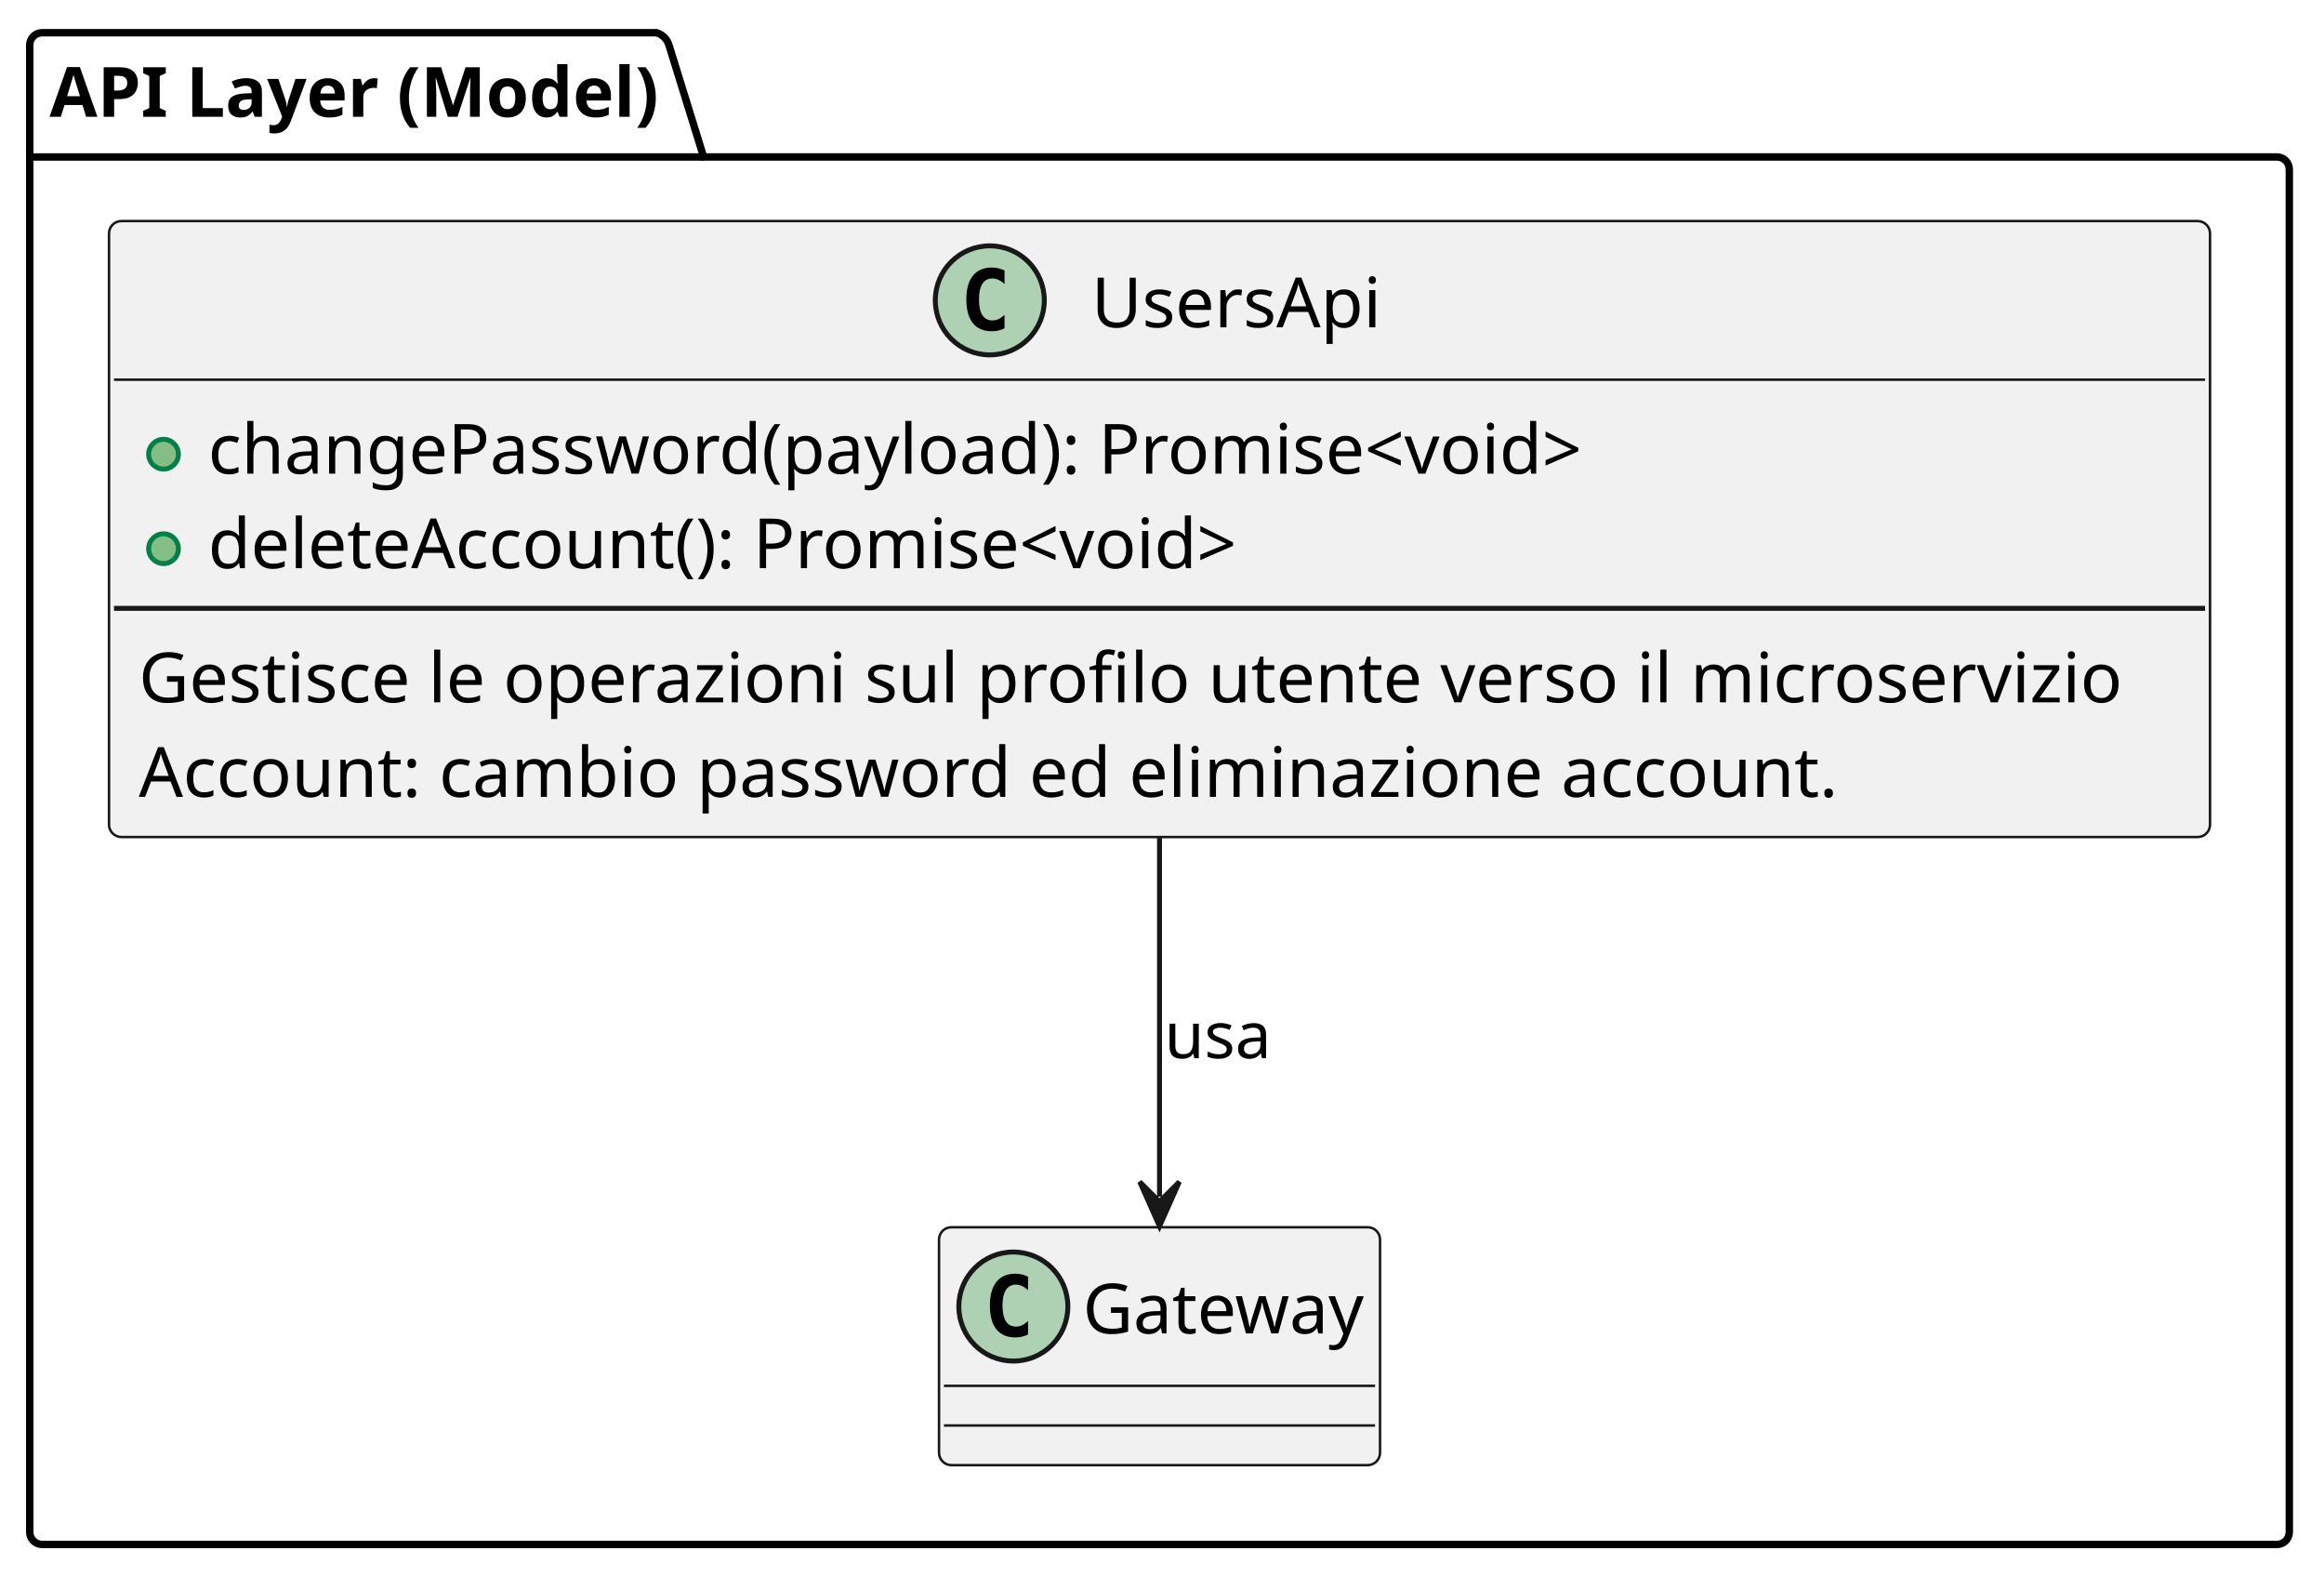
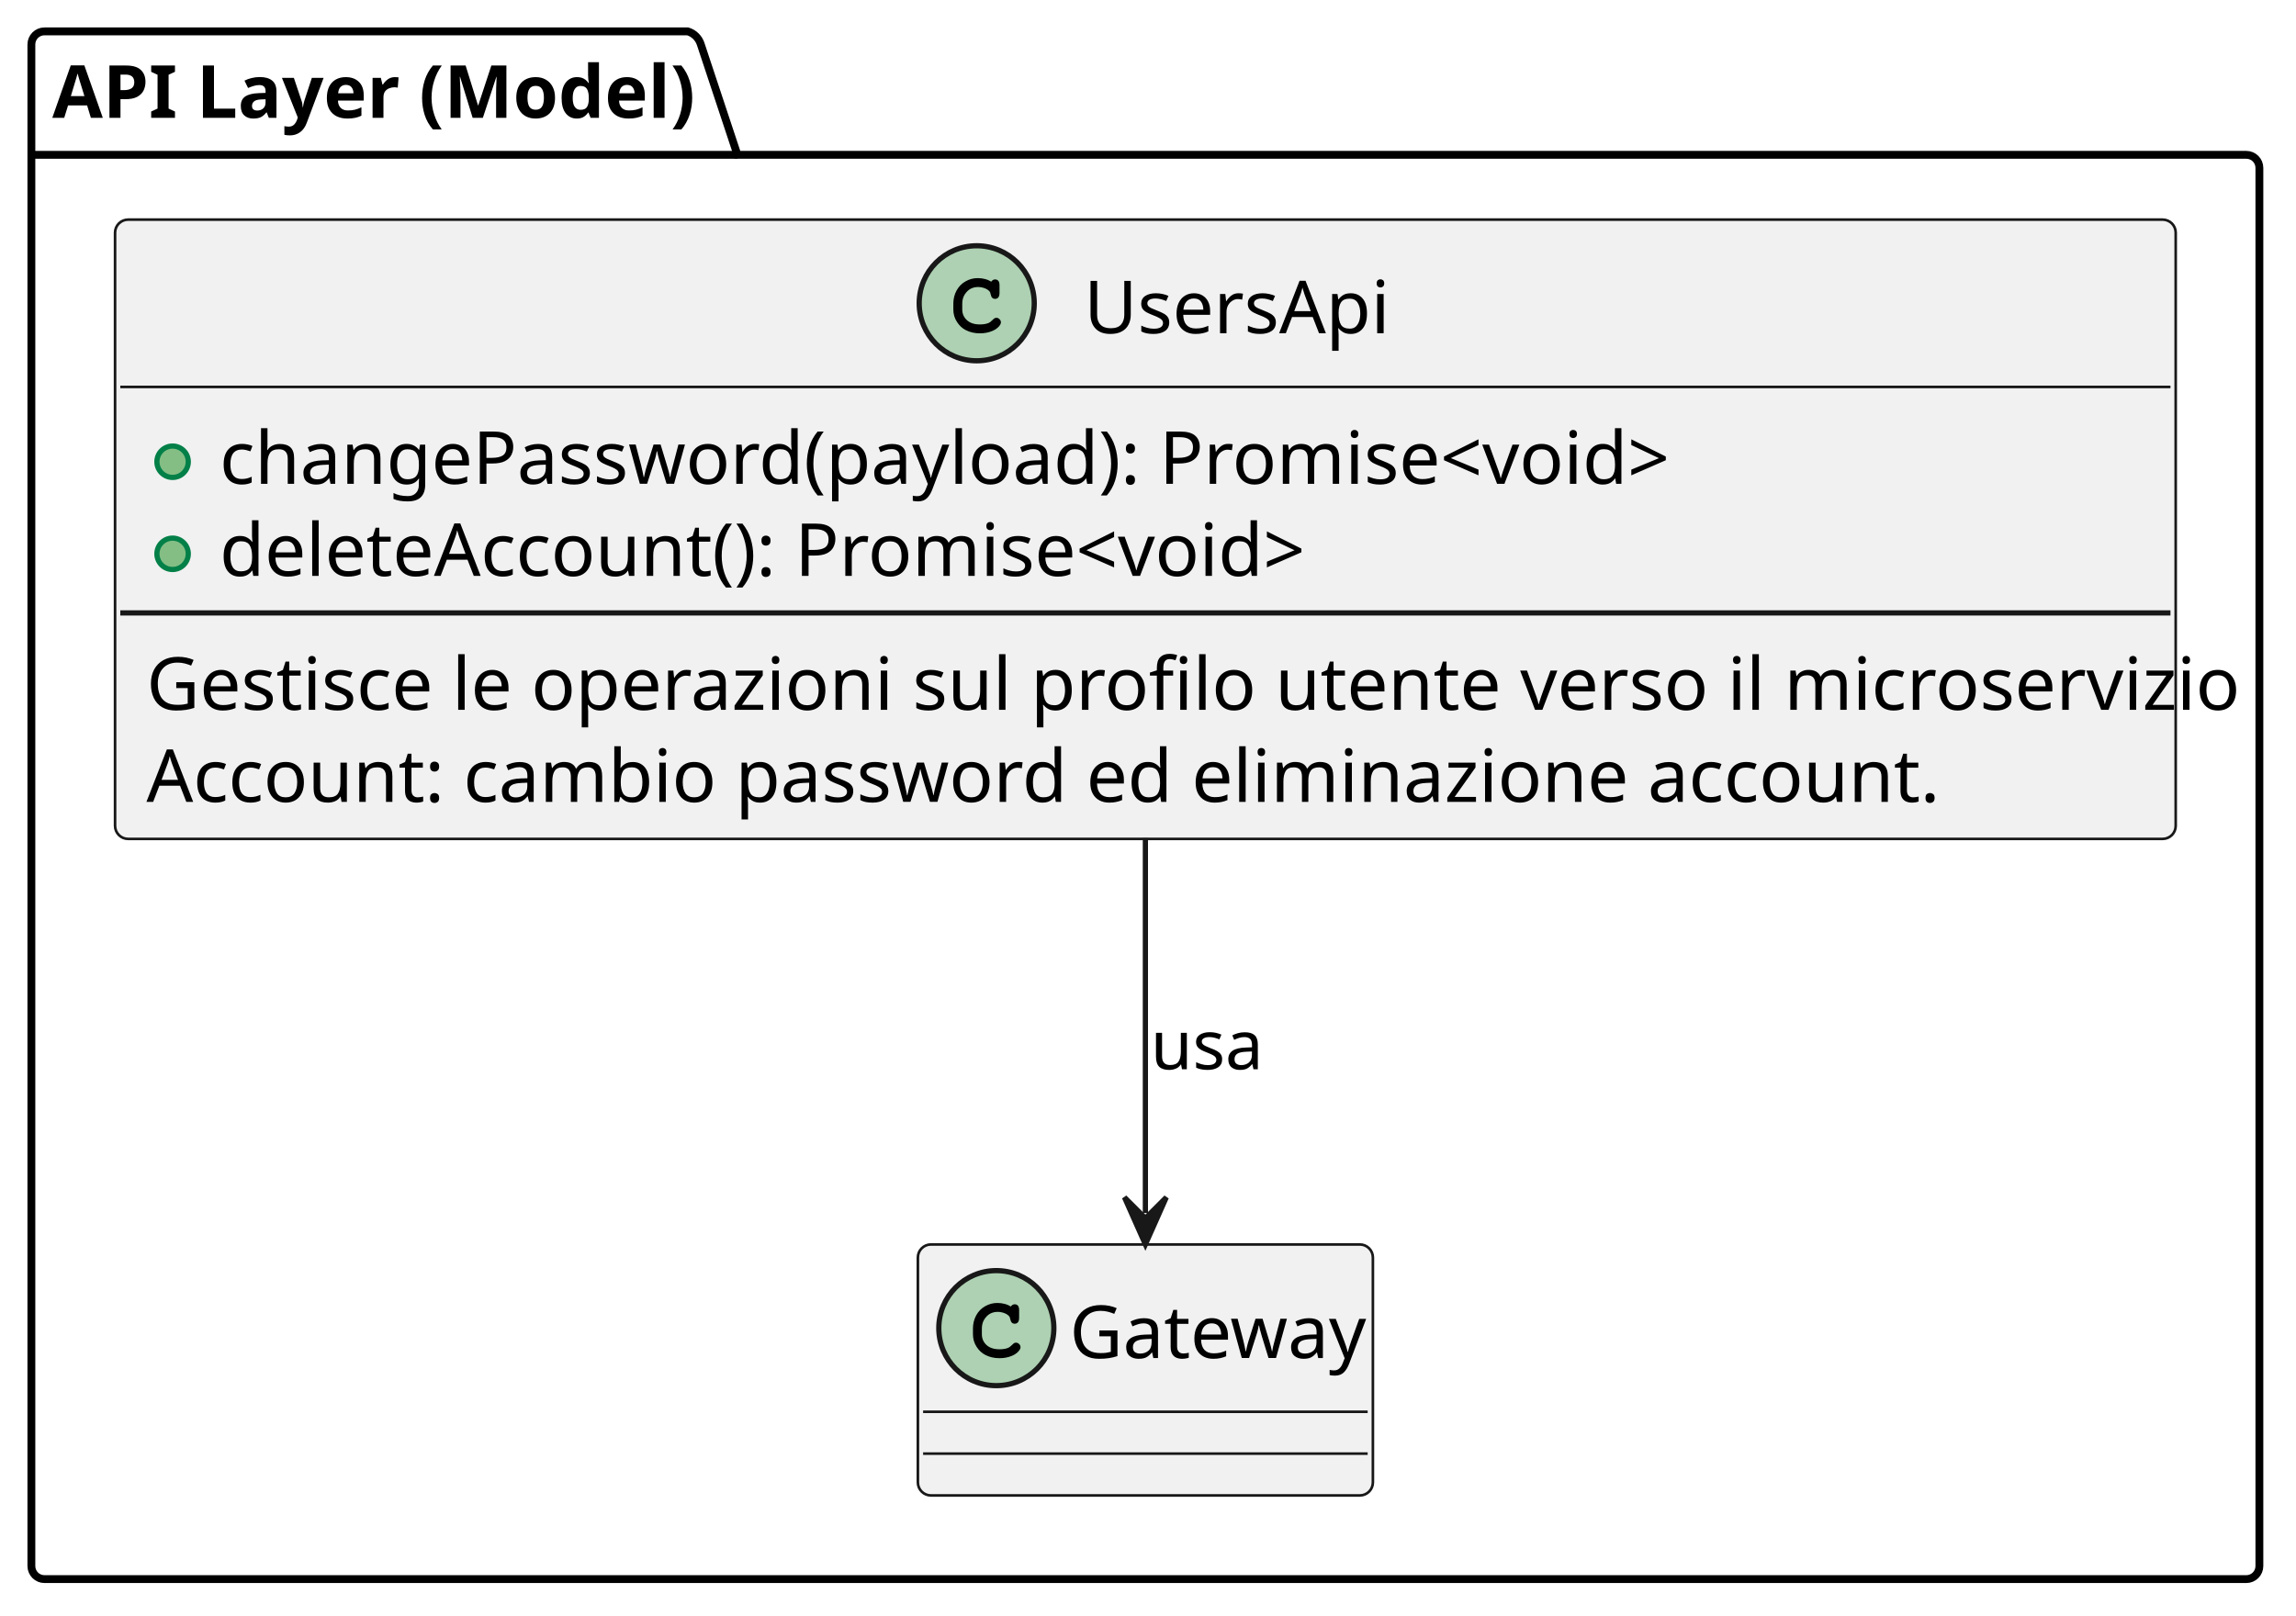
- <svg xmlns="http://www.w3.org/2000/svg" contentStyleType="text/css" height="318px" preserveAspectRatio="none" style="width:469px;height:318px;background:#FFFFFF;" version="1.1" viewBox="0 0 469 318" width="469px" zoomAndPan="magnify">
+ <svg xmlns="http://www.w3.org/2000/svg" contentStyleType="text/css" height="309px" preserveAspectRatio="none" style="width:439px;height:309px;background:#FFFFFF;" version="1.1" viewBox="0 0 439 309" width="439px" zoomAndPan="magnify">
  <defs />
  <g>
    <g id="cluster_API Layer (Model)">
-       <path d="M8.5,6.602 L132.5,6.602 A3.75,3.75 0 0 1 135,9.102 L142,31.67 L459.5,31.67 A2.5,2.5 0 0 1 462,34.17 L462,309.102 A2.5,2.5 0 0 1 459.5,311.602 L8.5,311.602 A2.5,2.5 0 0 1 6,309.102 L6,9.102 A2.5,2.5 0 0 1 8.5,6.602 " fill="none" style="stroke:#000000;stroke-width:1.5;" />
-       <line style="stroke:#000000;stroke-width:1.5;" x1="6" x2="142" y1="31.67" y2="31.67" />
-       <text fill="#000000" font-family="sans-serif" font-size="14" font-weight="bold" lengthAdjust="spacing" textLength="123" x="10" y="23.568">API Layer (Model)</text>
+       <path d="M8.5,6 L131.5,6 A3.75,3.75 0 0 1 134,8.5 L141,29.609 L429.5,29.609 A2.5,2.5 0 0 1 432,32.109 L432,299.5 A2.5,2.5 0 0 1 429.5,302 L8.5,302 A2.5,2.5 0 0 1 6,299.5 L6,8.5 A2.5,2.5 0 0 1 8.5,6 " fill="none" style="stroke:#000000;stroke-width:1.5;" />
+       <line style="stroke:#000000;stroke-width:1.5;" x1="6" x2="141" y1="29.609" y2="29.609" />
+       <text fill="#000000" font-family="sans-serif" font-size="14" font-weight="bold" lengthAdjust="spacing" textLength="122" x="10" y="22.533">API Layer (Model)</text>
    </g>
    <g id="elem_UsersApi">
-       <rect codeLine="2" fill="#F1F1F1" height="124.272" id="UsersApi" rx="2.5" ry="2.5" style="stroke:#181818;stroke-width:0.5;" width="424" x="22" y="44.602" />
-       <ellipse cx="199.75" cy="60.602" fill="#ADD1B2" rx="11" ry="11" style="stroke:#181818;stroke-width:1.0;" />
-       <path d="M202.719,66.243 Q202.141,66.54 201.5,66.68 Q200.859,66.836 200.156,66.836 Q197.656,66.836 196.328,65.196 Q195.016,63.539 195.016,60.414 Q195.016,57.289 196.328,55.633 Q197.656,53.977 200.156,53.977 Q200.859,53.977 201.5,54.133 Q202.156,54.289 202.719,54.586 L202.719,57.305 Q202.094,56.727 201.5,56.461 Q200.906,56.18 200.281,56.18 Q198.938,56.18 198.25,57.258 Q197.562,58.321 197.562,60.414 Q197.562,62.508 198.25,63.586 Q198.938,64.649 200.281,64.649 Q200.906,64.649 201.5,64.383 Q202.094,64.102 202.719,63.524 L202.719,66.243 Z " fill="#000000" />
-       <text fill="#000000" font-family="sans-serif" font-size="14" lengthAdjust="spacing" textLength="60" x="220.25" y="66.034">UsersApi</text>
-       <line style="stroke:#181818;stroke-width:0.5;" x1="23" x2="445" y1="76.602" y2="76.602" />
-       <ellipse cx="33" cy="91.636" fill="#84BE84" rx="3" ry="3" style="stroke:#038048;stroke-width:1.0;" />
-       <text fill="#000000" font-family="sans-serif" font-size="14" lengthAdjust="spacing" textLength="281" x="42" y="95.568">changePassword(payload): Promise&lt;void&gt;</text>
-       <ellipse cx="33" cy="110.704" fill="#84BE84" rx="3" ry="3" style="stroke:#038048;stroke-width:1.0;" />
-       <text fill="#000000" font-family="sans-serif" font-size="14" lengthAdjust="spacing" textLength="210" x="42" y="114.636">deleteAccount(): Promise&lt;void&gt;</text>
-       <line style="stroke:#181818;stroke-width:1.0;" x1="23" x2="445" y1="122.738" y2="122.738" />
-       <text fill="#000000" font-family="sans-serif" font-size="14" lengthAdjust="spacing" textLength="412" x="28" y="141.704">Gestisce le operazioni sul profilo utente verso il microservizio</text>
-       <text fill="#000000" font-family="sans-serif" font-size="14" lengthAdjust="spacing" textLength="352" x="28" y="160.772">Account: cambio password ed eliminazione account.</text>
+       <rect codeLine="2" fill="#F1F1F1" height="118.438" id="UsersApi" rx="2.5" ry="2.5" style="stroke:#181818;stroke-width:0.5;" width="394" x="22" y="42" />
+       <ellipse cx="186.75" cy="58" fill="#ADD1B2" rx="11" ry="11" style="stroke:#181818;stroke-width:1.0;" />
+       <path d="M189.516,53.875 Q189.672,53.656 189.859,53.547 Q190.047,53.438 190.266,53.438 Q190.641,53.438 190.875,53.703 Q191.109,53.953 191.109,54.562 L191.109,56.016 Q191.109,56.625 190.875,56.891 Q190.641,57.156 190.266,57.156 Q189.922,57.156 189.719,56.953 Q189.516,56.766 189.406,56.25 Q189.359,55.891 189.172,55.703 Q188.844,55.328 188.234,55.109 Q187.625,54.891 187,54.891 Q186.234,54.891 185.594,55.219 Q184.969,55.547 184.469,56.297 Q183.984,57.047 183.984,58.078 L183.984,59.172 Q183.984,60.406 184.875,61.234 Q185.766,62.047 187.359,62.047 Q188.297,62.047 188.953,61.797 Q189.344,61.641 189.766,61.203 Q190.031,60.938 190.172,60.859 Q190.328,60.781 190.531,60.781 Q190.859,60.781 191.109,61.047 Q191.375,61.297 191.375,61.641 Q191.375,61.984 191.031,62.391 Q190.531,62.969 189.734,63.297 Q188.656,63.75 187.359,63.75 Q185.844,63.75 184.641,63.125 Q183.656,62.625 182.969,61.562 Q182.281,60.484 182.281,59.203 L182.281,58.047 Q182.281,56.719 182.891,55.578 Q183.516,54.422 184.609,53.812 Q185.703,53.188 186.938,53.188 Q187.672,53.188 188.312,53.359 Q188.969,53.516 189.516,53.875 Z " fill="#000000" />
+       <text fill="#000000" font-family="sans-serif" font-size="14" lengthAdjust="spacing" textLength="56" x="207.25" y="63.728">UsersApi</text>
+       <line style="stroke:#181818;stroke-width:0.5;" x1="23" x2="415" y1="74" y2="74" />
+       <ellipse cx="33" cy="88.305" fill="#84BE84" rx="3" ry="3" style="stroke:#038048;stroke-width:1.0;" />
+       <text fill="#000000" font-family="sans-serif" font-size="14" lengthAdjust="spacing" textLength="269" x="42" y="92.533">changePassword(payload): Promise&lt;void&gt;</text>
+       <ellipse cx="33" cy="105.914" fill="#84BE84" rx="3" ry="3" style="stroke:#038048;stroke-width:1.0;" />
+       <text fill="#000000" font-family="sans-serif" font-size="14" lengthAdjust="spacing" textLength="201" x="42" y="110.143">deleteAccount(): Promise&lt;void&gt;</text>
+       <line style="stroke:#181818;stroke-width:1.0;" x1="23" x2="415" y1="117.219" y2="117.219" />
+       <text fill="#000000" font-family="sans-serif" font-size="14" lengthAdjust="spacing" textLength="382" x="28" y="135.752">Gestisce le operazioni sul profilo utente verso il microservizio</text>
+       <text fill="#000000" font-family="sans-serif" font-size="14" lengthAdjust="spacing" textLength="327" x="28" y="153.361">Account: cambio password ed eliminazione account.</text>
    </g>
    <g id="elem_Gateway">
-       <rect fill="#F1F1F1" height="48" id="Gateway" rx="2.5" ry="2.5" style="stroke:#181818;stroke-width:0.5;" width="89" x="189.5" y="247.602" />
-       <ellipse cx="204.5" cy="263.602" fill="#ADD1B2" rx="11" ry="11" style="stroke:#181818;stroke-width:1.0;" />
-       <path d="M207.469,269.243 Q206.891,269.539 206.25,269.68 Q205.609,269.836 204.906,269.836 Q202.406,269.836 201.078,268.196 Q199.766,266.539 199.766,263.414 Q199.766,260.289 201.078,258.633 Q202.406,256.977 204.906,256.977 Q205.609,256.977 206.25,257.133 Q206.906,257.289 207.469,257.586 L207.469,260.305 Q206.844,259.727 206.25,259.461 Q205.656,259.18 205.031,259.18 Q203.688,259.18 203,260.258 Q202.312,261.321 202.312,263.414 Q202.312,265.508 203,266.586 Q203.688,267.649 205.031,267.649 Q205.656,267.649 206.25,267.383 Q206.844,267.102 207.469,266.524 L207.469,269.243 Z " fill="#000000" />
-       <text fill="#000000" font-family="sans-serif" font-size="14" lengthAdjust="spacing" textLength="57" x="218.5" y="269.034">Gateway</text>
-       <line style="stroke:#181818;stroke-width:0.5;" x1="190.5" x2="277.5" y1="279.602" y2="279.602" />
-       <line style="stroke:#181818;stroke-width:0.5;" x1="190.5" x2="277.5" y1="287.602" y2="287.602" />
+       <rect fill="#F1F1F1" height="48" id="Gateway" rx="2.5" ry="2.5" style="stroke:#181818;stroke-width:0.5;" width="87" x="175.5" y="238" />
+       <ellipse cx="190.5" cy="254" fill="#ADD1B2" rx="11" ry="11" style="stroke:#181818;stroke-width:1.0;" />
+       <path d="M193.266,249.875 Q193.422,249.656 193.609,249.547 Q193.797,249.438 194.016,249.438 Q194.391,249.438 194.625,249.703 Q194.859,249.953 194.859,250.562 L194.859,252.016 Q194.859,252.625 194.625,252.891 Q194.391,253.156 194.016,253.156 Q193.672,253.156 193.469,252.953 Q193.266,252.766 193.156,252.25 Q193.109,251.891 192.922,251.703 Q192.594,251.328 191.984,251.109 Q191.375,250.891 190.75,250.891 Q189.984,250.891 189.344,251.219 Q188.719,251.547 188.219,252.297 Q187.734,253.047 187.734,254.078 L187.734,255.172 Q187.734,256.406 188.625,257.234 Q189.516,258.047 191.109,258.047 Q192.047,258.047 192.703,257.797 Q193.094,257.641 193.516,257.203 Q193.781,256.938 193.922,256.859 Q194.078,256.781 194.281,256.781 Q194.609,256.781 194.859,257.047 Q195.125,257.297 195.125,257.641 Q195.125,257.984 194.781,258.391 Q194.281,258.969 193.484,259.297 Q192.406,259.75 191.109,259.75 Q189.594,259.75 188.391,259.125 Q187.406,258.625 186.719,257.562 Q186.031,256.484 186.031,255.203 L186.031,254.047 Q186.031,252.719 186.641,251.578 Q187.266,250.422 188.359,249.812 Q189.453,249.188 190.688,249.188 Q191.422,249.188 192.062,249.359 Q192.719,249.516 193.266,249.875 Z " fill="#000000" />
+       <text fill="#000000" font-family="sans-serif" font-size="14" lengthAdjust="spacing" textLength="55" x="204.5" y="259.728">Gateway</text>
+       <line style="stroke:#181818;stroke-width:0.5;" x1="176.5" x2="261.5" y1="270" y2="270" />
+       <line style="stroke:#181818;stroke-width:0.5;" x1="176.5" x2="261.5" y1="278" y2="278" />
    </g>
    <g id="link_UsersApi_Gateway">
-       <path codeLine="10" d="M234,168.762 C234,196.222 234,220.972 234,241.432 " fill="none" id="UsersApi-to-Gateway" style="stroke:#181818;stroke-width:1.0;" />
-       <polygon fill="#181818" points="234,247.432,238,238.432,234,242.432,230,238.432,234,247.432" style="stroke:#181818;stroke-width:1.0;" />
-       <text fill="#000000" font-family="sans-serif" font-size="13" lengthAdjust="spacing" textLength="21" x="235" y="213.499">usa</text>
+       <path codeLine="10" d="M219,160.3 C219,187.25 219,211.69 219,231.99 " fill="none" id="UsersApi-to-Gateway" style="stroke:#181818;stroke-width:1.0;" />
+       <polygon fill="#181818" points="219,237.99,223,228.99,219,232.99,215,228.99,219,237.99" style="stroke:#181818;stroke-width:1.0;" />
+       <text fill="#000000" font-family="sans-serif" font-size="13" lengthAdjust="spacing" textLength="21" x="220" y="204.495">usa</text>
    </g>
  </g>
</svg>
